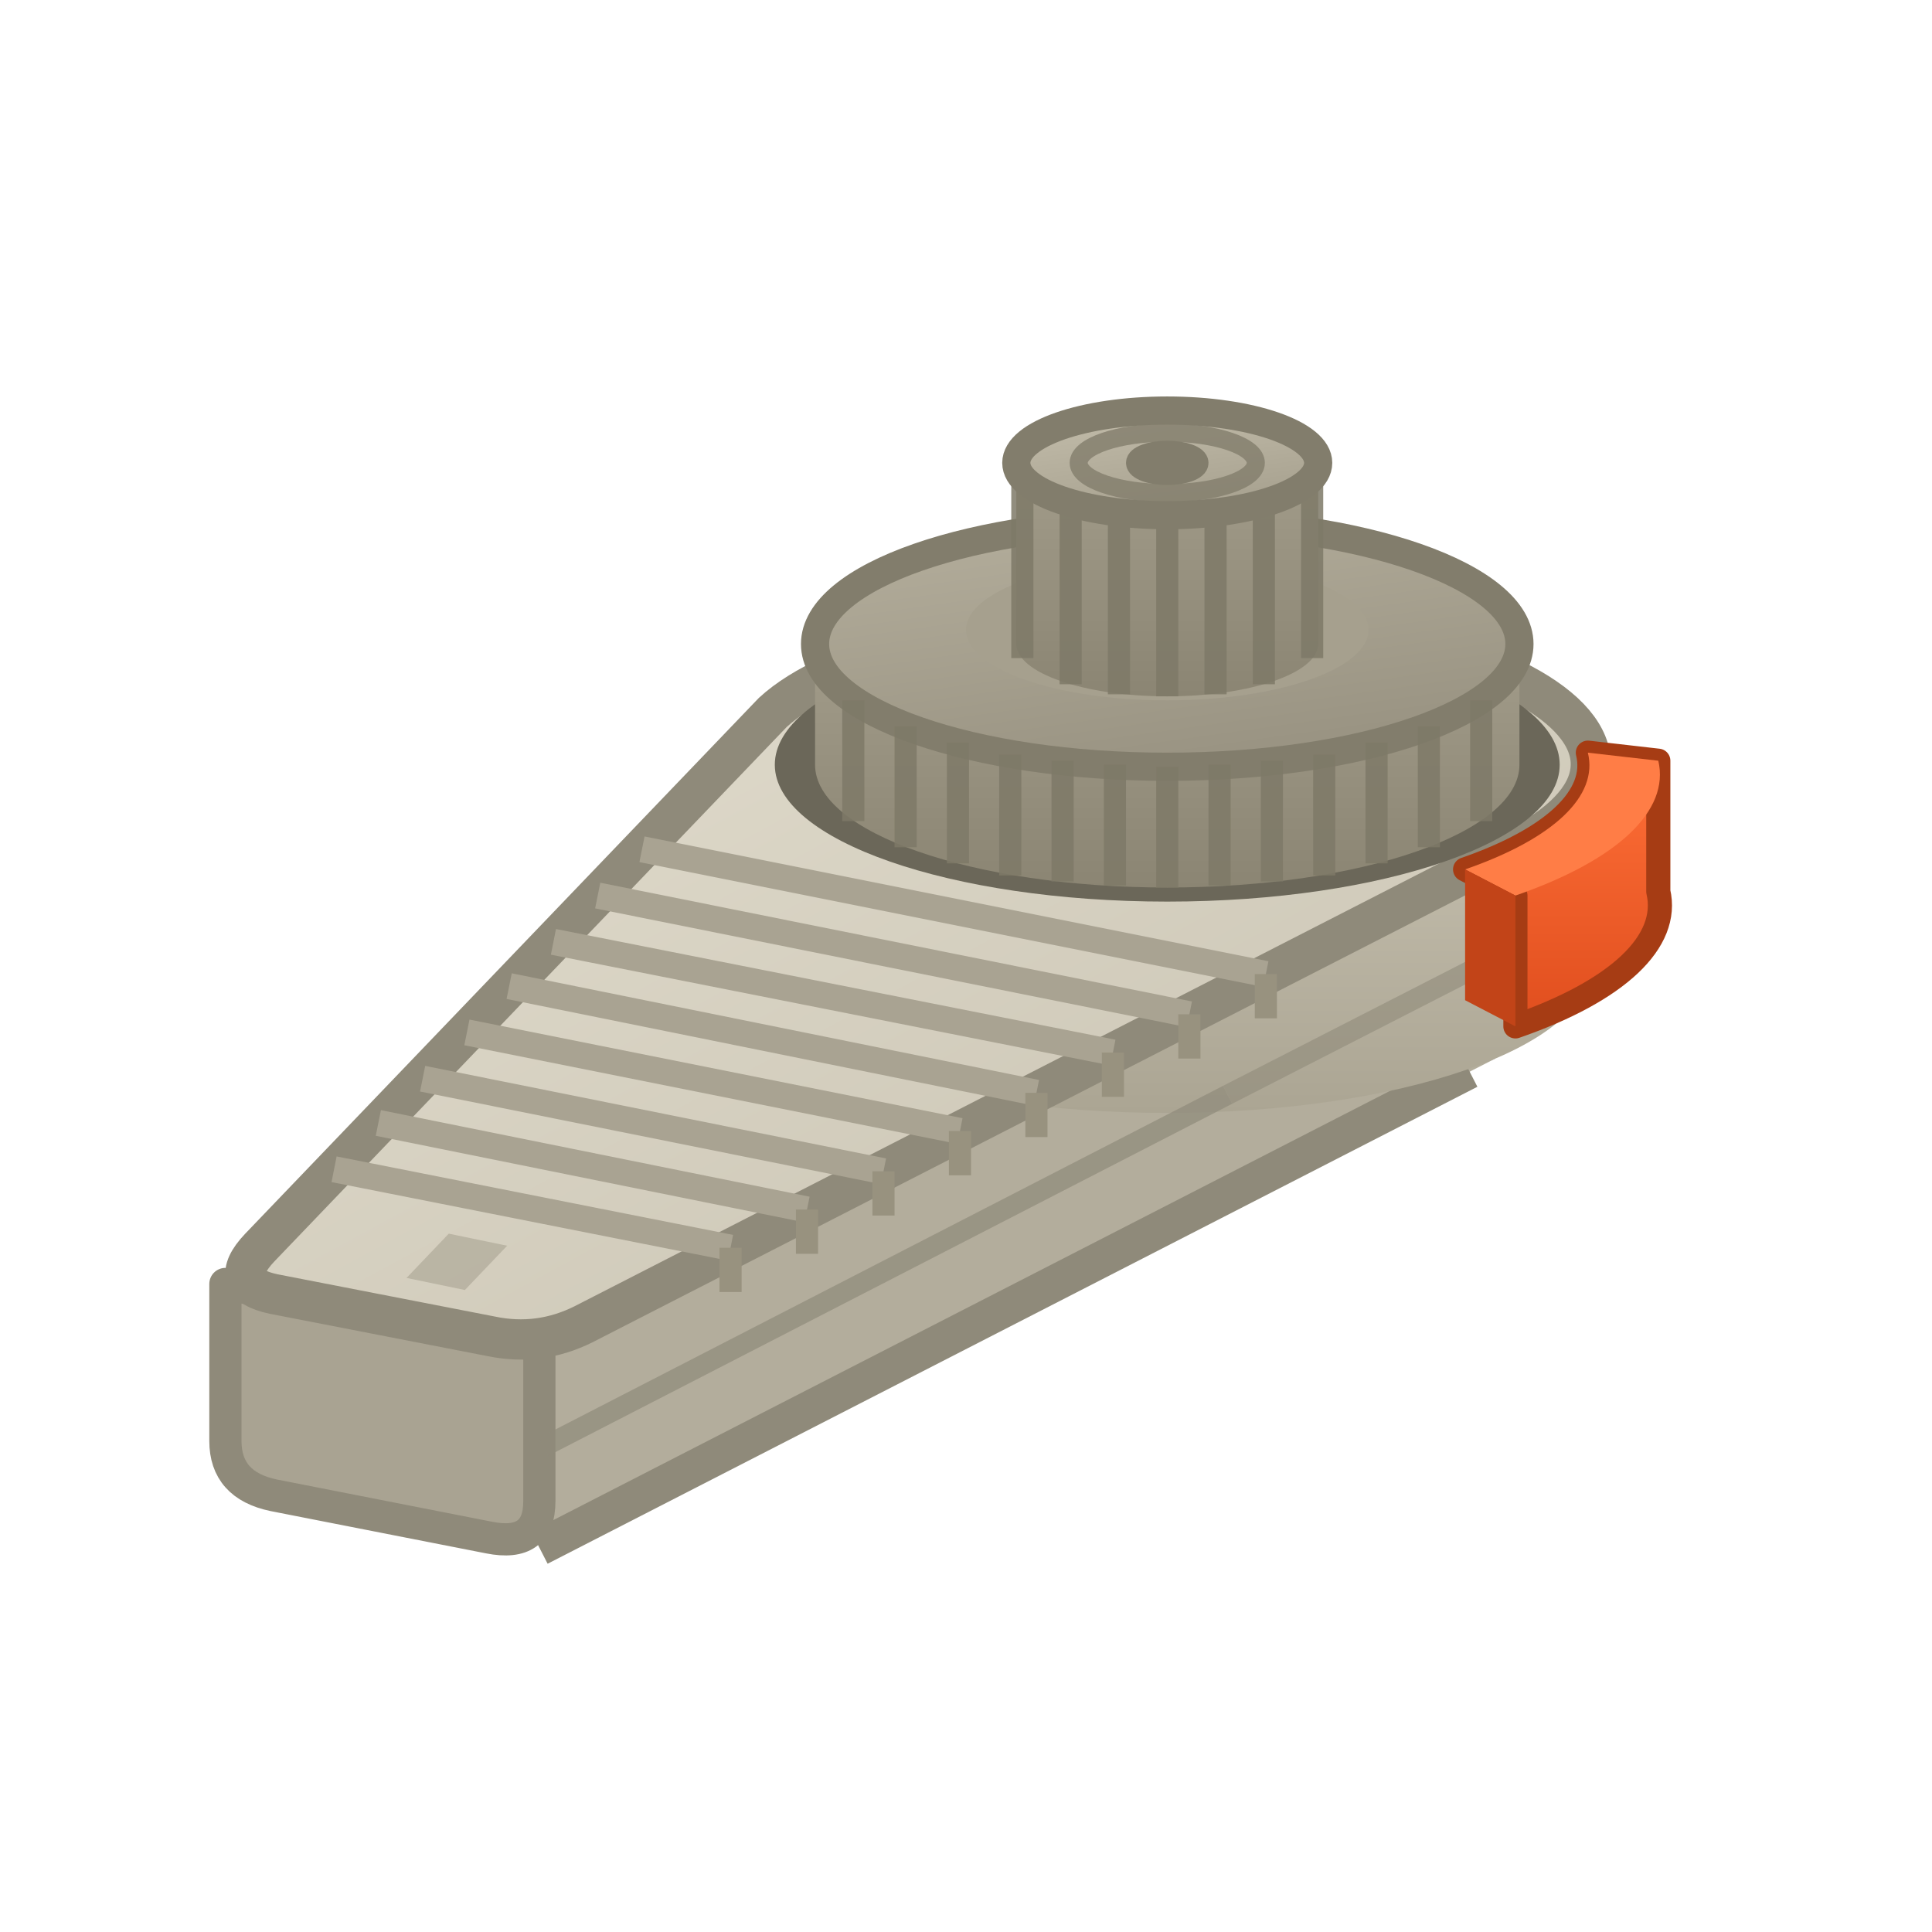
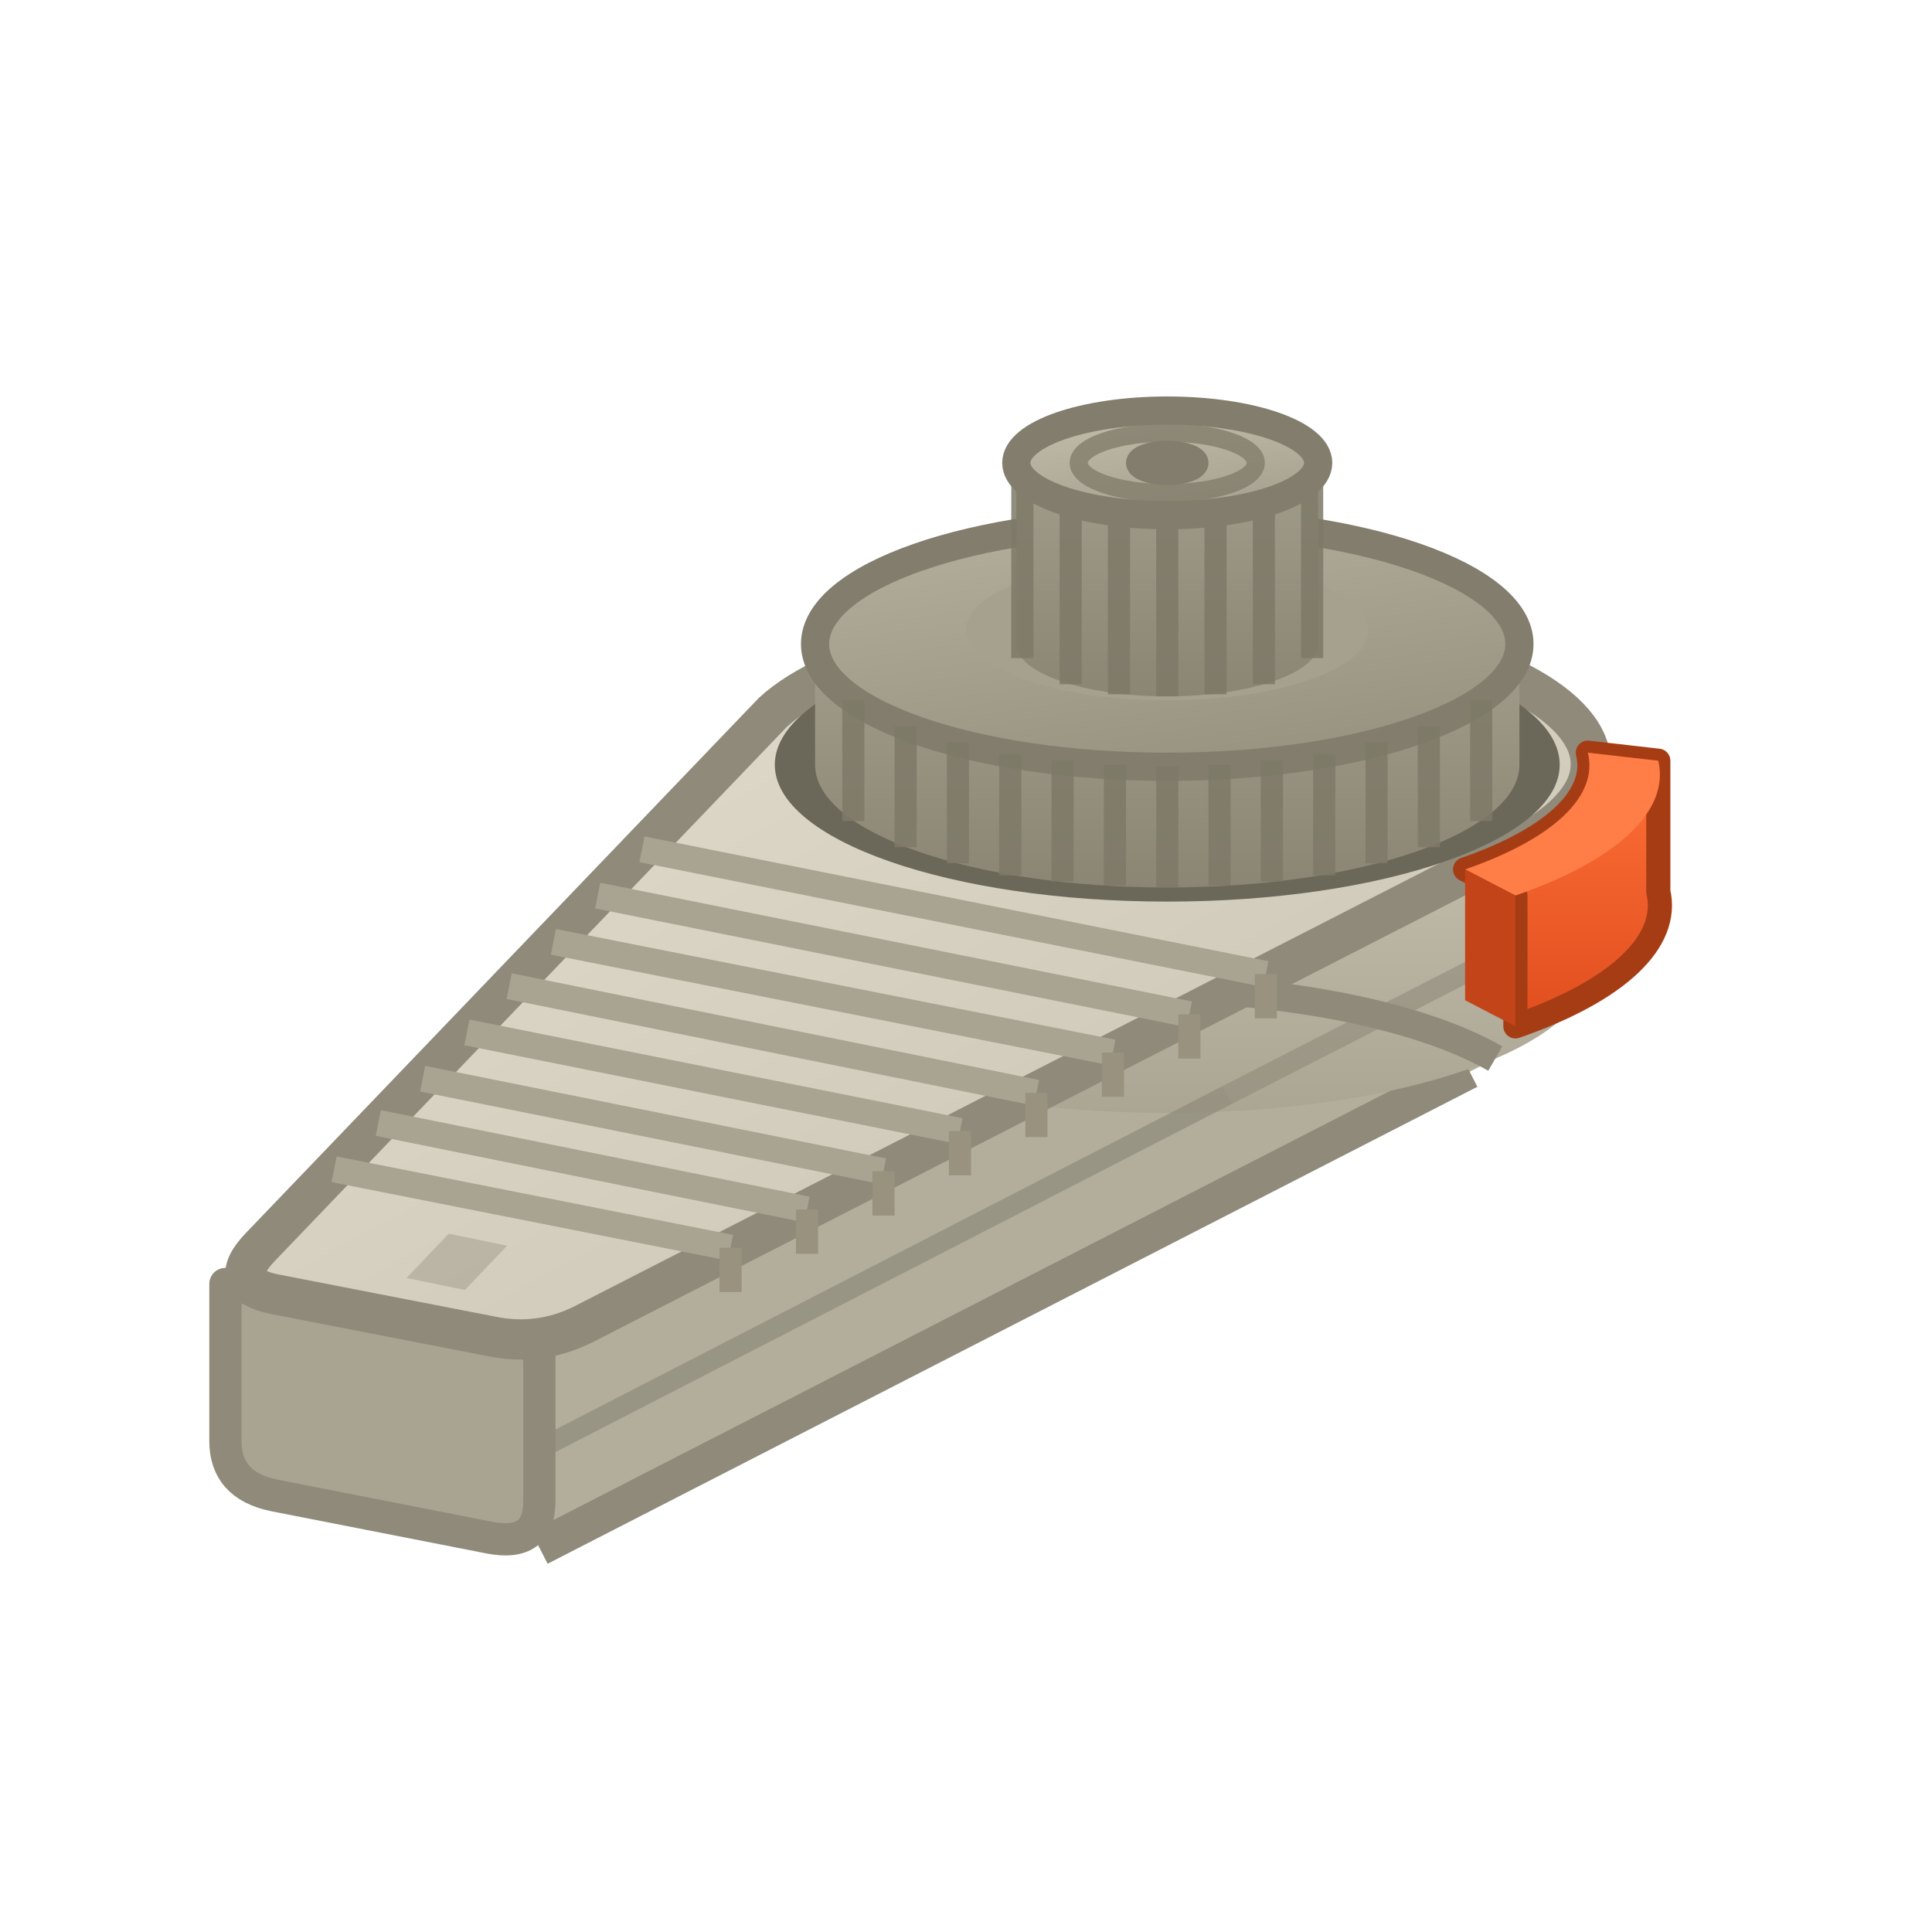
<svg xmlns="http://www.w3.org/2000/svg" viewBox="0 0 96 96" width="96" height="96">
  <defs>
    <linearGradient id="pBody" x1="0" y1="0" x2="1" y2="1">
      <stop offset="0" stop-color="#E4DFD0" />
      <stop offset="1" stop-color="#C6C0AF" />
    </linearGradient>
    <linearGradient id="pWall" x1="0" y1="0" x2="0" y2="1">
      <stop offset="0" stop-color="#C8C2B1" />
      <stop offset="1" stop-color="#ABA593" />
    </linearGradient>
    <linearGradient id="pDial" x1="0" y1="0" x2="0.4" y2="1">
      <stop offset="0" stop-color="#B5AF9D" />
      <stop offset="1" stop-color="#9A9483" />
    </linearGradient>
    <linearGradient id="pDialWall" x1="0" y1="0" x2="0" y2="1">
      <stop offset="0" stop-color="#A29C8A" />
      <stop offset="1" stop-color="#8B8573" />
    </linearGradient>
    <linearGradient id="pCap" x1="0" y1="0" x2="0.4" y2="1">
      <stop offset="0" stop-color="#C4BEAC" />
      <stop offset="1" stop-color="#A8A290" />
    </linearGradient>
    <linearGradient id="pBtn" x1="0" y1="0" x2="0" y2="1">
      <stop offset="0" stop-color="#FF7038" />
      <stop offset="1" stop-color="#E04E1E" />
    </linearGradient>
  </defs>
  <polygon points="26.8,66.9 74.3,42.6 74.3,52.6 26.8,76.9" fill="#B3AD9C" />
  <line x1="26.8" y1="76.9" x2="73" y2="53.2" stroke="#8F8A7A" stroke-width="1.8" />
  <path d="M 11.2,63.8 L 26.8,66.9 L 26.8,74.6 Q 26.8,76.9 24.3,76.4 L 13.6,74.3 Q 11.2,73.8 11.2,71.6 Z" fill="#A9A392" stroke="#8F8A7A" stroke-width="1.6" stroke-linejoin="round" />
  <path d="M 37,38 A 21 7.3 0 0 0 79,38 L 79,48 A 21 7.3 0 0 1 37,48 Z" fill="url(#pWall)" />
+   <path d="M 40,51.8 A 21 7.3 0 0 1 74.3,52.6" fill="none" stroke="#8F8A7A" stroke-width="1.4" />
  <path d="M 38.4,35.4 A 21 7.3 0 1 1 74.3,42.6 L 29.0,65.8 Q 26.8,66.9 24.4,66.4 L 13.6,64.3 Q 11.2,63.8 12.9,62.0 Z" fill="url(#pBody)" stroke="#8F8A7A" stroke-width="2" stroke-linejoin="round" />
  <g stroke="#A9A392" stroke-width="1.3">
    <line x1="16.6" y1="58.1" x2="36.3" y2="62.0" />
    <line x1="18.8" y1="55.8" x2="40.1" y2="60.1" />
    <line x1="21.0" y1="53.6" x2="43.9" y2="58.2" />
    <line x1="23.2" y1="51.3" x2="47.7" y2="56.2" />
    <line x1="25.3" y1="49.0" x2="51.5" y2="54.3" />
    <line x1="27.5" y1="46.8" x2="55.3" y2="52.3" />
    <line x1="29.7" y1="44.5" x2="59.1" y2="50.4" />
    <line x1="31.9" y1="42.2" x2="62.9" y2="48.4" />
  </g>
  <g stroke="#98927F" stroke-width="1.1">
    <line x1="36.3" y1="62.0" x2="36.3" y2="64.2" />
    <line x1="40.1" y1="60.1" x2="40.1" y2="62.3" />
    <line x1="43.9" y1="58.2" x2="43.9" y2="60.4" />
    <line x1="47.7" y1="56.2" x2="47.7" y2="58.4" />
    <line x1="51.5" y1="54.3" x2="51.5" y2="56.5" />
    <line x1="55.3" y1="52.3" x2="55.3" y2="54.5" />
    <line x1="59.1" y1="50.4" x2="59.1" y2="52.6" />
    <line x1="62.9" y1="48.4" x2="62.9" y2="50.6" />
  </g>
  <polygon points="20.2,63.5 23.1,64.1 25.2,61.9 22.3,61.3" fill="#A9A392" opacity="0.6" />
  <line x1="27" y1="71.9" x2="61" y2="54.4" stroke="#8F8A7A" stroke-width="1" opacity="0.7" />
  <line x1="61" y1="54.4" x2="73.5" y2="48.0" stroke="#8F8A7A" stroke-width="1" opacity="0.6" />
  <ellipse cx="58" cy="38" rx="19.5" ry="6.8" fill="#6B6759" />
  <path d="M 40.5,32 A 17.5 6.1 0 0 0 75.5,32 L 75.5,38 A 17.5 6.1 0 0 1 40.5,38 Z" fill="url(#pDialWall)" />
  <ellipse cx="58" cy="32" rx="17.5" ry="6.1" fill="url(#pDial)" stroke="#827D6C" stroke-width="1.4" />
  <g stroke="#7E7967" stroke-width="1.1" opacity="0.85">
    <line x1="58" y1="38.1" x2="58" y2="44.1" />
    <line x1="60.6" y1="38.0" x2="60.6" y2="44.0" />
    <line x1="55.4" y1="38.0" x2="55.4" y2="44.0" />
    <line x1="63.2" y1="37.8" x2="63.2" y2="43.8" />
    <line x1="52.8" y1="37.8" x2="52.8" y2="43.8" />
    <line x1="65.8" y1="37.5" x2="65.8" y2="43.5" />
    <line x1="50.2" y1="37.5" x2="50.2" y2="43.5" />
    <line x1="68.4" y1="36.9" x2="68.4" y2="42.9" />
    <line x1="47.6" y1="36.9" x2="47.6" y2="42.9" />
    <line x1="71" y1="36.1" x2="71" y2="42.1" />
    <line x1="45" y1="36.1" x2="45" y2="42.1" />
    <line x1="73.6" y1="34.8" x2="73.6" y2="40.8" />
    <line x1="42.4" y1="34.8" x2="42.4" y2="40.8" />
  </g>
  <ellipse cx="58" cy="31.3" rx="10" ry="3.5" fill="#A6A08E" />
  <path d="M 50.5,23 A 7.5 2.6 0 0 0 65.5,23 L 65.5,32 A 7.5 2.6 0 0 1 50.5,32 Z" fill="url(#pDialWall)" />
  <g stroke="#7E7967" stroke-width="1.1" opacity="0.85">
    <line x1="58" y1="25.6" x2="58" y2="34.6" />
    <line x1="60.4" y1="25.5" x2="60.4" y2="34.5" />
    <line x1="55.6" y1="25.5" x2="55.6" y2="34.5" />
    <line x1="62.8" y1="25.0" x2="62.8" y2="34.0" />
    <line x1="53.2" y1="25.0" x2="53.2" y2="34.0" />
    <line x1="65.2" y1="23.7" x2="65.2" y2="32.7" />
    <line x1="50.8" y1="23.7" x2="50.8" y2="32.7" />
  </g>
  <ellipse cx="58" cy="23" rx="7.5" ry="2.6" fill="url(#pCap)" stroke="#827D6C" stroke-width="1.4" />
  <ellipse cx="58" cy="23" rx="4.4" ry="1.5" fill="none" stroke="#827D6C" stroke-width="0.9" opacity="0.8" />
  <ellipse cx="58" cy="23" rx="1.5" ry="0.55" fill="none" stroke="#827D6C" stroke-width="1.1" />
  <path d="M 78.9,37.4 A 21 7.3 0 0 1 72.8,43.2 L 75.3,44.5 L 75.3,51.0 A 24.5 8.5 0 0 0 82.4,44.3 L 82.4,37.8 Z" fill="url(#pBtn)" stroke="#A63C14" stroke-width="1.2" stroke-linejoin="round" />
  <path d="M 78.9,37.4 A 21 7.3 0 0 1 72.8,43.2 L 75.3,44.5 A 24.5 8.5 0 0 0 82.4,37.8 Z" fill="#FF7D46" />
  <path d="M 72.8,43.2 L 75.3,44.5 L 75.3,51.0 L 72.8,49.7 Z" fill="#C24418" />
</svg>
